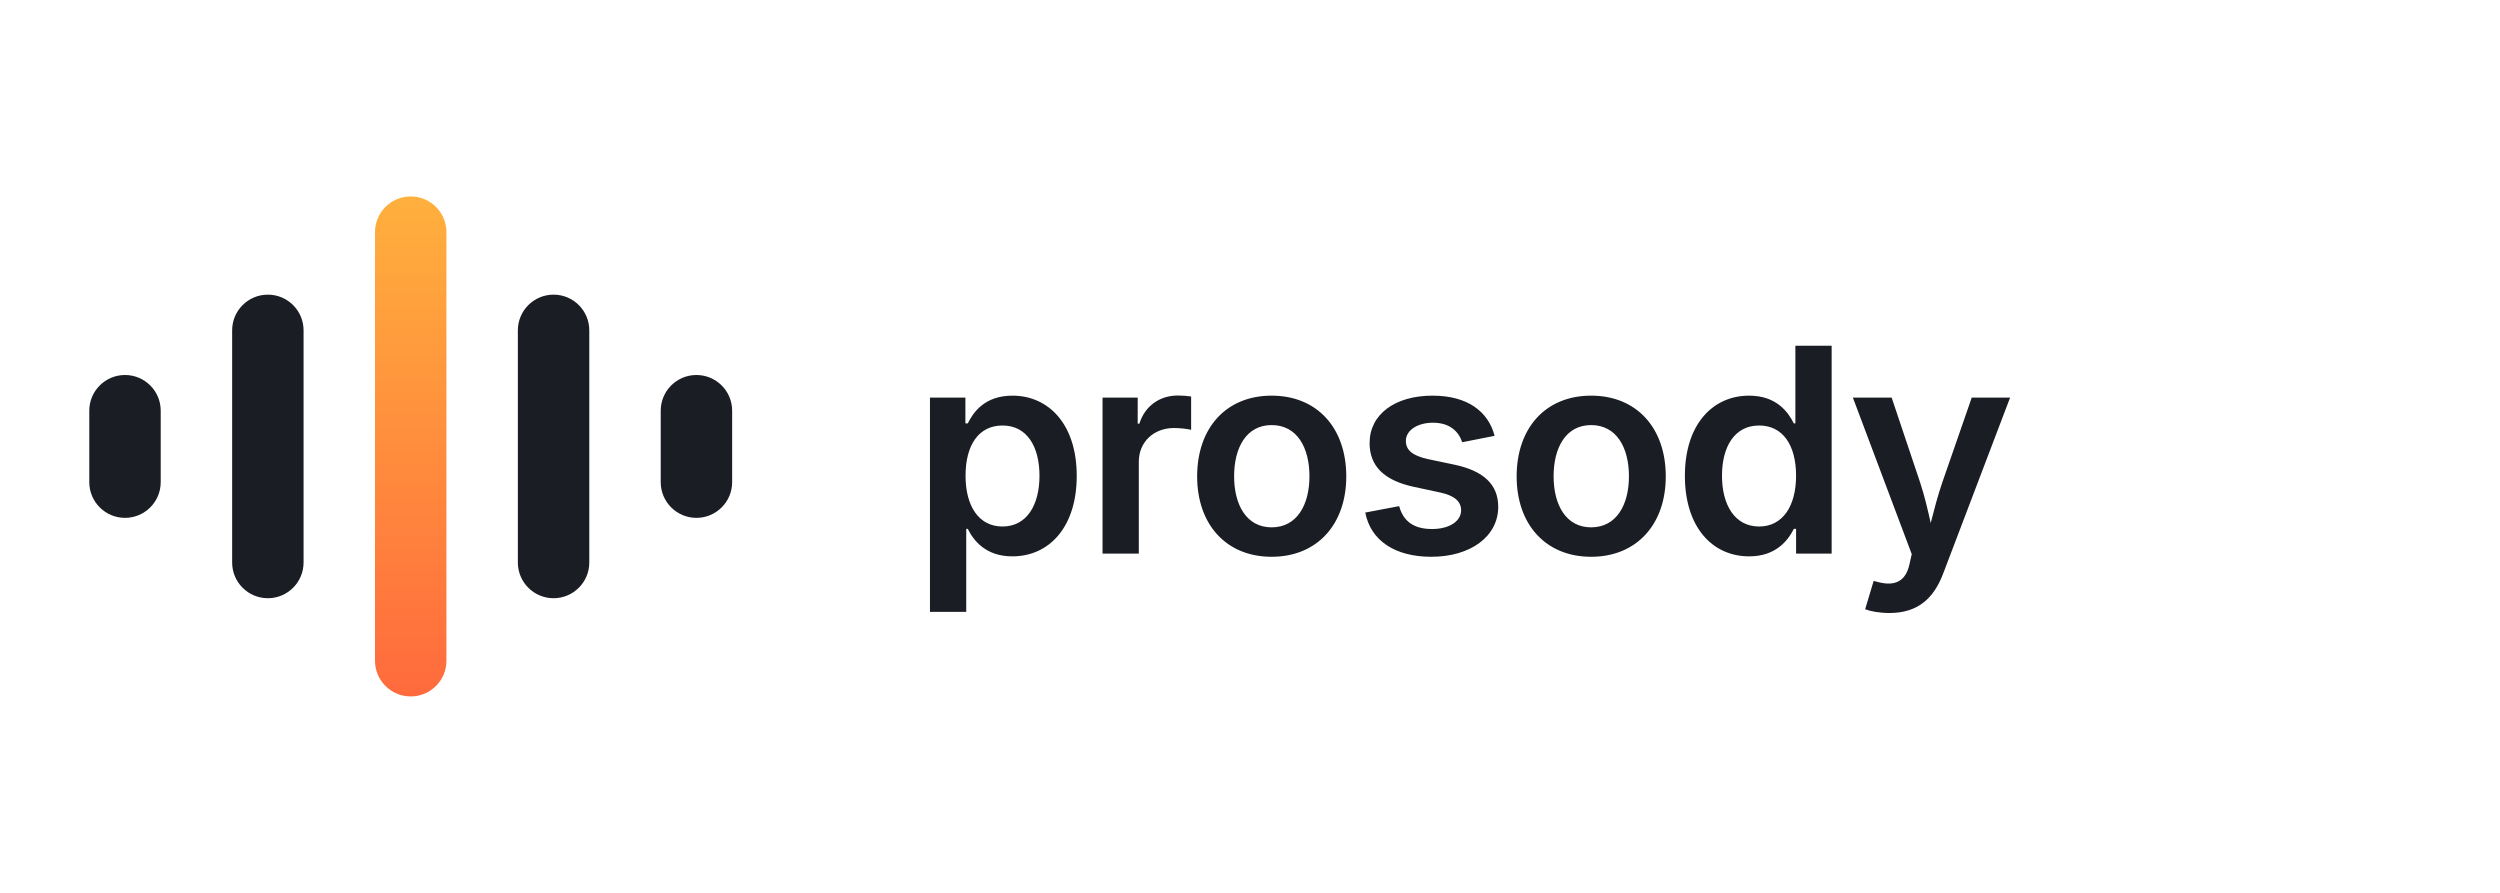
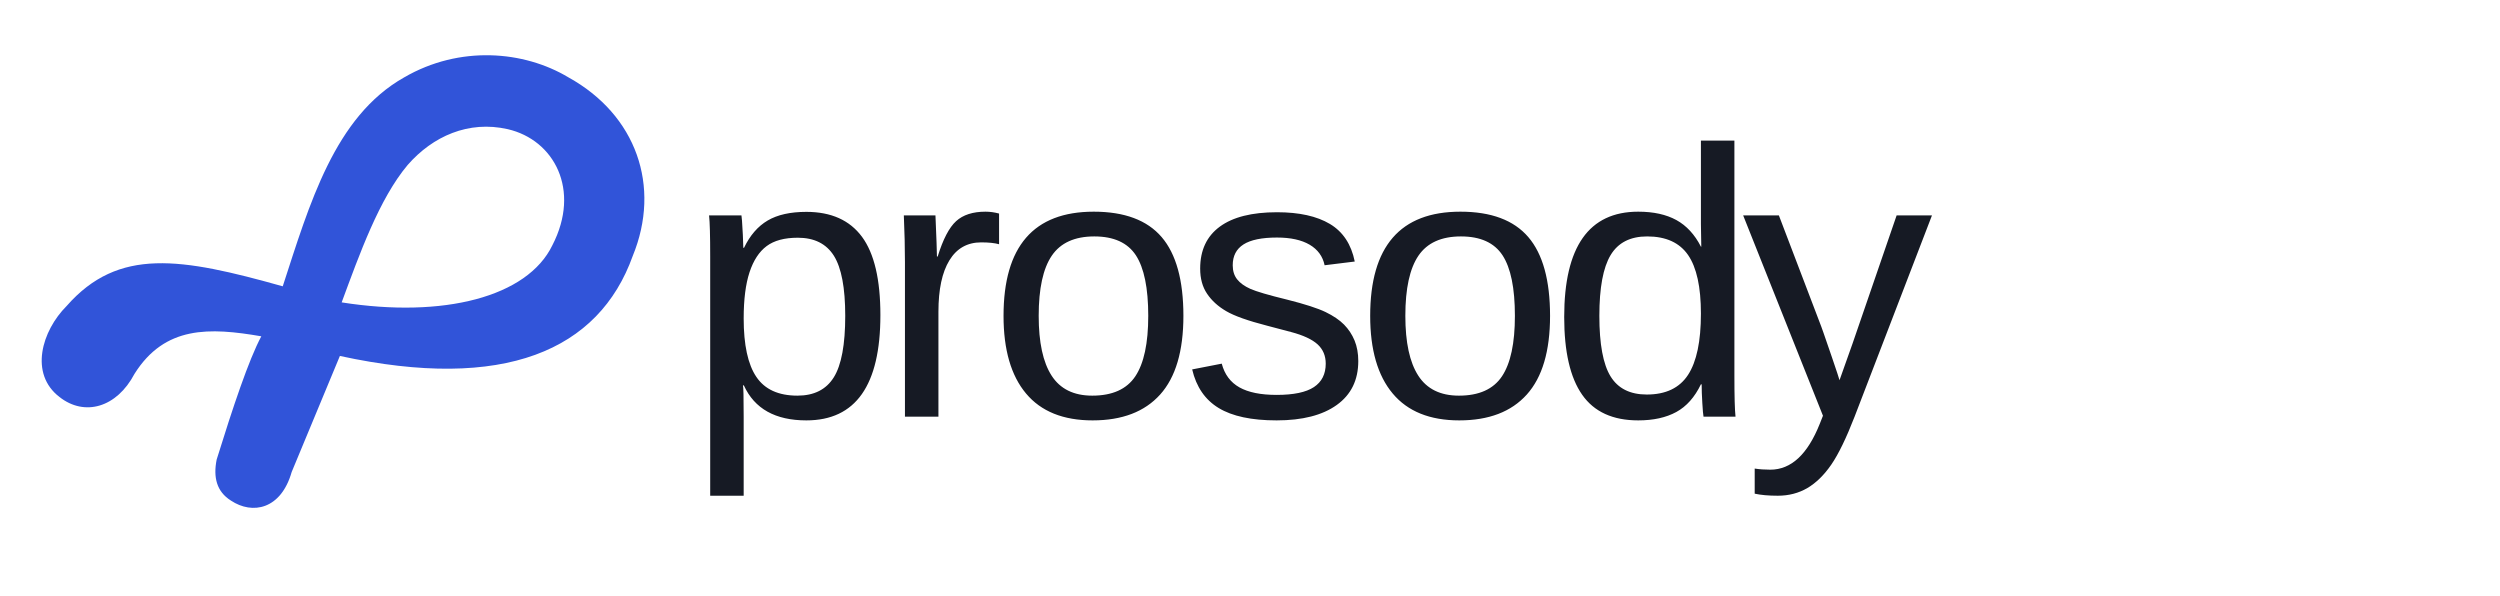
- <svg xmlns="http://www.w3.org/2000/svg" viewBox="0 0 560 200" role="img" aria-label="Prosody">
-   <defs>
-     <linearGradient id="live" x1="0" y1="1" x2="0" y2="0">
-       <stop offset="0%" stop-color="#FF6A3D" />
-       <stop offset="100%" stop-color="#FFB03D" />
-     </linearGradient>
-   </defs>
-   <style>
-     .bar    { fill: #1A1D23; }          /* ink — near-black, not pure black */
-     .bar.live { fill: url(#live); }
-     .word   { font: 600 64px/1 "SF Pro Display", "Helvetica Neue", system-ui, sans-serif;
-               fill: #1A1D23; letter-spacing: -0.02em; }
-     /* Animation: the mark is the LiveProsodyMark at rest → idle breathing.
-        prefers-reduced-motion honored, per the accessibility discipline. */
-     @media (prefers-reduced-motion: no-preference) {
-       .b1 { animation: b1 1.6s ease-in-out infinite; }
-       .b2 { animation: b2 1.6s ease-in-out infinite .12s; }
-       .b4 { animation: b2 1.6s ease-in-out infinite .24s; }
-       .b5 { animation: b1 1.6s ease-in-out infinite .36s; }
-     }
-     @keyframes b1 { 0%,100% { transform: scaleY(1); } 50% { transform: scaleY(.55); } }
-     @keyframes b2 { 0%,100% { transform: scaleY(.55); } 50% { transform: scaleY(1); } }
-     .bar, .bar.live { transform-origin: center 100px; transform-box: fill-box; }
-   </style>
-   <g>
-     <rect class="bar b1" x="20" y="84" width="16" height="32" rx="8" />
-     <rect class="bar b2" x="52" y="66" width="16" height="68" rx="8" />
-     <rect class="bar live" x="84" y="44" width="16" height="112" rx="8" />
-     <rect class="bar b4" x="116" y="66" width="16" height="68" rx="8" />
-     <rect class="bar b5" x="148" y="84" width="16" height="32" rx="8" />
+ <svg xmlns="http://www.w3.org/2000/svg" viewBox="0 0 420 100" role="img" aria-label="Prosody">
+   <g transform="translate(-62 -20) scale(.3)">
+     <path fill="#3154D9" d="M328 324C337 295 346 268 353 255C324 250 299 249 282 276C272 295 254 300 240 289C223 276 230 252 244 238C273 205 308 211 365 227C380 181 394 132 433 110C464 92 500 95 525 110C563 131 577 171 561 210C542 263 489 286 397 266L370 331C364 352 348 355 336 347C328 342 326 334 328 324ZM398 236C455 245 502 233 516 204C532 173 517 145 491 139C469 134 449 143 435 159C419 178 408 209 398 236Z" />
  </g>
-   <text class="word" x="204" y="124">prosody</text>
+   <text x="115" y="70" fill="#161A24" font-family="Arial,sans-serif" font-size="64" letter-spacing="-3">prosody</text>
</svg>
